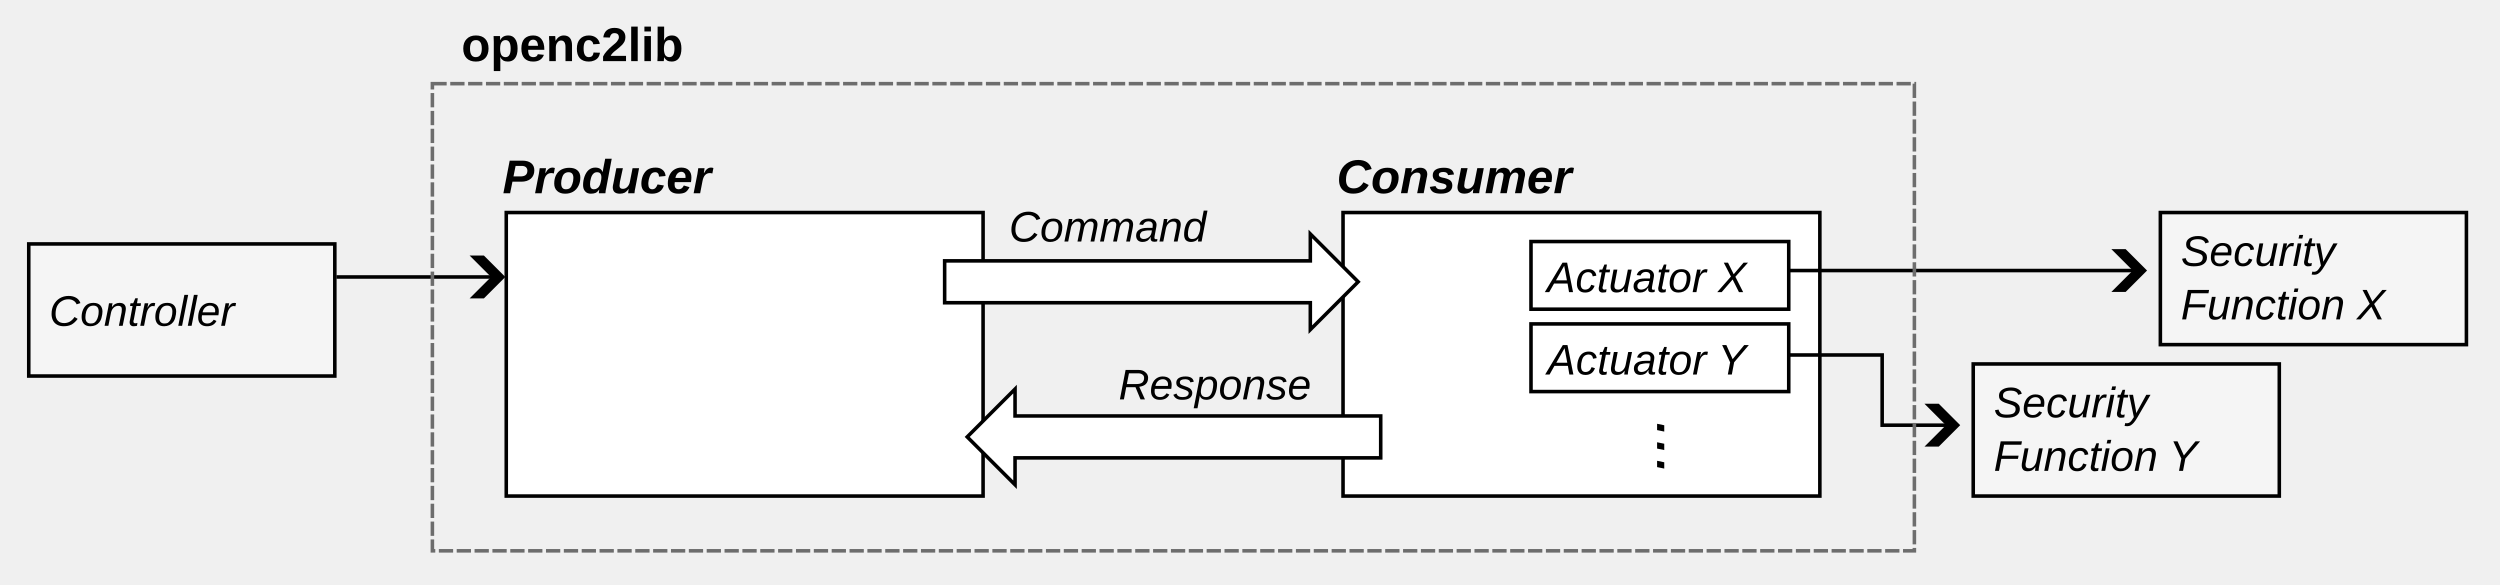
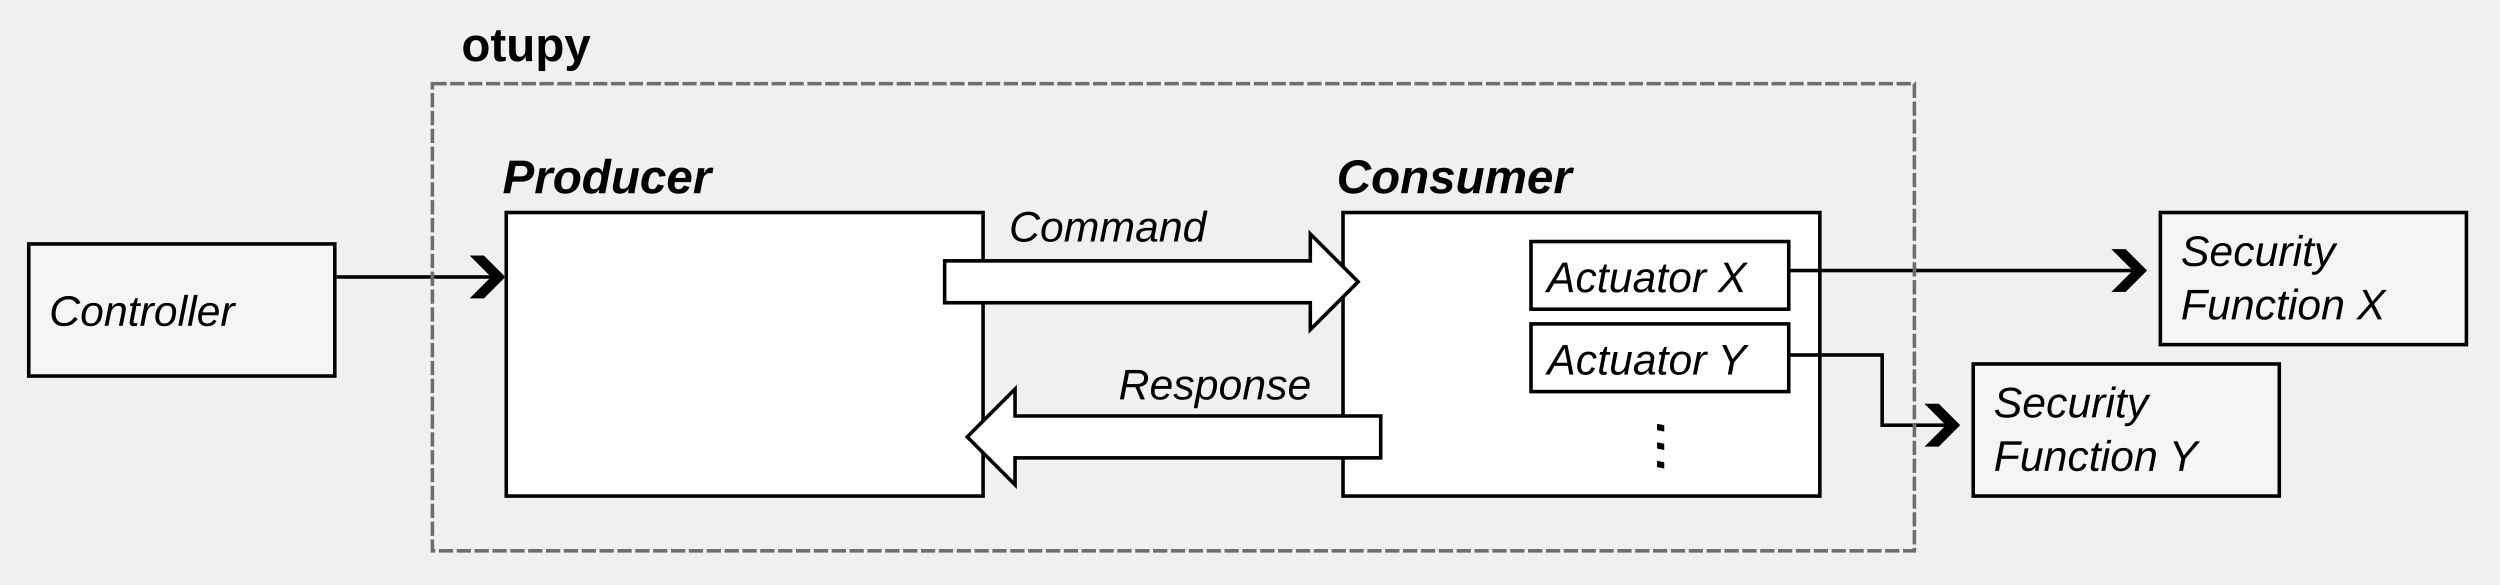
<svg xmlns="http://www.w3.org/2000/svg" width="170.27mm" height="39.802mm" viewBox="-2 -2 185.515 43.366" version="1.1" id="svg1">
  <defs id="defs1">
    <marker style="overflow:visible" id="ArrowWideHeavy" refX="0" refY="0" orient="auto-start-reverse" markerWidth="2" markerHeight="2" viewBox="0 0 1 1" preserveAspectRatio="xMidYMid">
      <path style="fill:context-stroke;fill-rule:evenodd;stroke:none" d="m 1,0 -3,3 h -2 l 3,-3 -3,-3 h 2 z" id="path3" />
    </marker>
  </defs>
  <g id="layer1" transform="translate(-10.31874,-19.22023)">
    <rect style="fill:#ffffff;fill-opacity:1;stroke:#000000;stroke-width:0.265;stroke-opacity:1;-inkscape-stroke:none;paint-order:markers fill stroke" id="rect1-8" width="35.383" height="21.039" x="107.98" y="32.992" />
    <rect style="fill:#ffffff;fill-opacity:1;stroke:#000000;stroke-width:0.265;stroke-opacity:1;-inkscape-stroke:none;paint-order:markers fill stroke" id="rect1-8-0" width="35.383" height="21.039" x="45.886" y="32.992" />
    <text xml:space="preserve" style="font-style:italic;font-variant:normal;font-weight:bold;font-stretch:normal;font-size:3.528px;line-height:1.25;font-family:Arial;-inkscape-font-specification:'Arial Bold Italic';stroke-width:0.265" x="107.513" y="31.558" id="text2">
      <tspan id="tspan2" style="font-style:italic;font-variant:normal;font-weight:bold;font-stretch:normal;font-size:3.528px;font-family:Arial;-inkscape-font-specification:'Arial Bold Italic';stroke-width:0.265" x="107.513" y="31.558">Consumer</tspan>
    </text>
    <text xml:space="preserve" style="font-style:italic;font-variant:normal;font-weight:bold;font-stretch:normal;font-size:3.528px;line-height:1.25;font-family:Arial;-inkscape-font-specification:'Arial Bold Italic';stroke-width:0.265" x="45.611" y="31.56" id="text2-9">
      <tspan id="tspan2-9" style="font-style:italic;font-variant:normal;font-weight:bold;font-stretch:normal;font-size:3.528px;font-family:Arial;-inkscape-font-specification:'Arial Bold Italic';stroke-width:0.265" x="45.611" y="31.56">Producer</tspan>
    </text>
    <g id="g4">
      <rect style="fill:#ffffff;fill-opacity:1;stroke:#000000;stroke-width:0.265;stroke-opacity:1;-inkscape-stroke:none;paint-order:markers fill stroke" id="rect2" width="19.126" height="5.021" x="121.928" y="35.144" />
      <text xml:space="preserve" style="font-style:italic;font-size:3.175px;line-height:1.25;font-family:Arial;-inkscape-font-specification:'Arial Italic';stroke-width:0.265" x="123.111" y="38.896" id="text3">
        <tspan id="tspan3" style="font-size:3.175px;stroke-width:0.265" x="123.111" y="38.896">Actuator X</tspan>
      </text>
    </g>
    <g id="g5" transform="translate(-0.3140411)">
      <rect style="fill:#ffffff;fill-opacity:1;stroke:#000000;stroke-width:0.265;stroke-opacity:1;-inkscape-stroke:none;paint-order:markers fill stroke" id="rect2-1" width="19.126" height="5.021" x="122.242" y="41.257" />
      <text xml:space="preserve" style="font-style:italic;font-size:3.175px;line-height:1.25;font-family:Arial;-inkscape-font-specification:'Arial Italic';stroke-width:0.265" x="123.45" y="45.009" id="text3-4">
        <tspan id="tspan3-7" style="font-size:3.175px;stroke-width:0.265" x="123.45" y="45.009">Actuator Y</tspan>
      </text>
    </g>
    <text xml:space="preserve" style="font-style:italic;font-size:4.939px;line-height:1.25;font-family:Arial;-inkscape-font-specification:'Arial Italic';stroke-width:0.265" x="48.481" y="-131.287" id="text4" transform="rotate(90)">
      <tspan id="tspan4" style="font-size:4.939px;stroke-width:0.265" x="48.481" y="-131.287">...</tspan>
    </text>
    <g id="g6" transform="translate(5.820834)">
      <rect style="fill:#f5f5f5;fill-opacity:1;stroke:#000000;stroke-width:0.265;stroke-opacity:1;-inkscape-stroke:none;paint-order:markers fill stroke" id="rect5" width="22.712" height="9.802" x="162.81" y="32.992" />
      <text xml:space="preserve" style="font-style:italic;font-size:3.175px;line-height:1.25;font-family:Arial;-inkscape-font-specification:'Arial Italic';stroke-width:0.265" x="164.331" y="36.952" id="text5">
        <tspan id="tspan5" style="font-size:3.175px;stroke-width:0.265" x="164.331" y="36.952">Security</tspan>
        <tspan style="font-size:3.175px;stroke-width:0.265" x="164.331" y="40.921" id="tspan6">Function X</tspan>
      </text>
    </g>
    <g id="g7" transform="translate(5.820834,0.1247225)">
      <rect style="fill:#f5f5f5;fill-opacity:1;stroke:#000000;stroke-width:0.265;stroke-opacity:1;-inkscape-stroke:none;paint-order:markers fill stroke" id="rect5-7" width="22.712" height="9.802" x="148.924" y="44.104" />
      <text xml:space="preserve" style="font-style:italic;font-size:3.175px;line-height:1.25;font-family:Arial;-inkscape-font-specification:'Arial Italic';stroke-width:0.265" x="150.444" y="48.064" id="text5-7">
        <tspan id="tspan5-4" style="font-size:3.175px;stroke-width:0.265" x="150.444" y="48.064">Security</tspan>
        <tspan style="font-size:3.175px;stroke-width:0.265" x="150.444" y="52.033" id="tspan6-4">Function Y</tspan>
      </text>
    </g>
    <g id="g8">
      <rect style="fill:#f5f5f5;fill-opacity:1;stroke:#000000;stroke-width:0.265;stroke-opacity:1;-inkscape-stroke:none;paint-order:markers fill stroke" id="rect5-7-0" width="22.712" height="9.802" x="10.451" y="35.322" />
      <text xml:space="preserve" style="font-style:italic;font-size:3.175px;line-height:1.25;font-family:Arial;-inkscape-font-specification:'Arial Italic';stroke-width:0.265" x="11.972" y="41.398" id="text5-7-8">
        <tspan style="font-size:3.175px;stroke-width:0.265" x="11.972" y="41.398" id="tspan6-4-0">Controller</tspan>
      </text>
    </g>
    <path style="fill:none;stroke:#000000;stroke-width:0.265px;stroke-linecap:butt;stroke-linejoin:miter;stroke-opacity:1;marker-end:url(#ArrowWideHeavy)" d="m 141.105,37.296 h 26.008" id="path7" />
    <path style="fill:none;stroke:#000000;stroke-width:0.265px;stroke-linecap:butt;stroke-linejoin:miter;stroke-opacity:1;marker-end:url(#ArrowWideHeavy)" d="m 141.105,43.563 h 6.882 v 5.209 h 5.26" id="path8" />
    <path style="font-variation-settings:normal;opacity:1;vector-effect:none;fill:none;fill-opacity:1;stroke:#000000;stroke-width:0.265px;stroke-linecap:butt;stroke-linejoin:miter;stroke-miterlimit:4;stroke-dasharray:none;stroke-dashoffset:0;stroke-opacity:1;-inkscape-stroke:none;marker-end:url(#ArrowWideHeavy);stop-color:#000000;stop-opacity:1" d="M 33.282,37.774 H 45.287" id="path9" />
    <path id="rect9" style="opacity:1;vector-effect:none;fill:#ffffff;fill-opacity:1;stroke:#000000;stroke-width:0.265px;paint-order:markers fill stroke" d="m 105.552,34.582 v 1.996 H 78.417 v 3.108 l 27.135,-2e-6 v 1.996 l 3.55,-3.55 z" />
    <path id="rect9-2" style="vector-effect:none;fill:#ffffff;fill-opacity:1;stroke:#000000;stroke-width:0.265px;paint-order:markers fill stroke" d="m 83.641,46.092 v 1.996 h 27.135 v 3.108 l -27.135,-2e-6 v 1.996 l -3.55,-3.55 z" />
    <text xml:space="preserve" style="font-style:italic;font-size:3.175px;line-height:1.25;font-family:Arial;-inkscape-font-specification:'Arial Italic';stroke-width:0.265" x="83.198" y="35.144" id="text10">
      <tspan id="tspan10" style="font-size:3.175px;stroke-width:0.265" x="83.198" y="35.144">Command</tspan>
    </text>
    <text xml:space="preserve" style="font-style:italic;font-size:3.175px;line-height:1.25;font-family:Arial;-inkscape-font-specification:'Arial Italic';stroke-width:0.265" x="91.327" y="46.859" id="text11">
      <tspan id="tspan11" style="font-size:3.175px;stroke-width:0.265" x="91.327" y="46.859">Response</tspan>
    </text>
    <rect style="font-variation-settings:normal;opacity:1;fill:none;fill-opacity:1;stroke:#6d6d6d;stroke-width:0.265;stroke-linecap:butt;stroke-linejoin:miter;stroke-miterlimit:4;stroke-dasharray:1.06, 0.265;stroke-dashoffset:0;stroke-opacity:1;paint-order:markers fill stroke" id="rect11" width="109.974" height="34.666" x="40.404" y="23.429" />
    <text xml:space="preserve" style="font-style:normal;font-variant:normal;font-weight:bold;font-stretch:normal;font-size:3.528px;line-height:1.25;font-family:Arial;-inkscape-font-specification:'Arial Bold';stroke-width:0.265" x="42.555" y="21.756" id="text12">
-       <tspan id="tspan12" style="font-style:normal;font-variant:normal;font-weight:bold;font-stretch:normal;font-family:Arial;-inkscape-font-specification:'Arial Bold';stroke-width:0.265" x="42.555" y="21.756">openc2lib</tspan>
+       <tspan id="tspan12" style="font-style:normal;font-variant:normal;font-weight:bold;font-stretch:normal;font-family:Arial;-inkscape-font-specification:'Arial Bold';stroke-width:0.265" x="42.555" y="21.756">otupy</tspan>
    </text>
  </g>
</svg>
